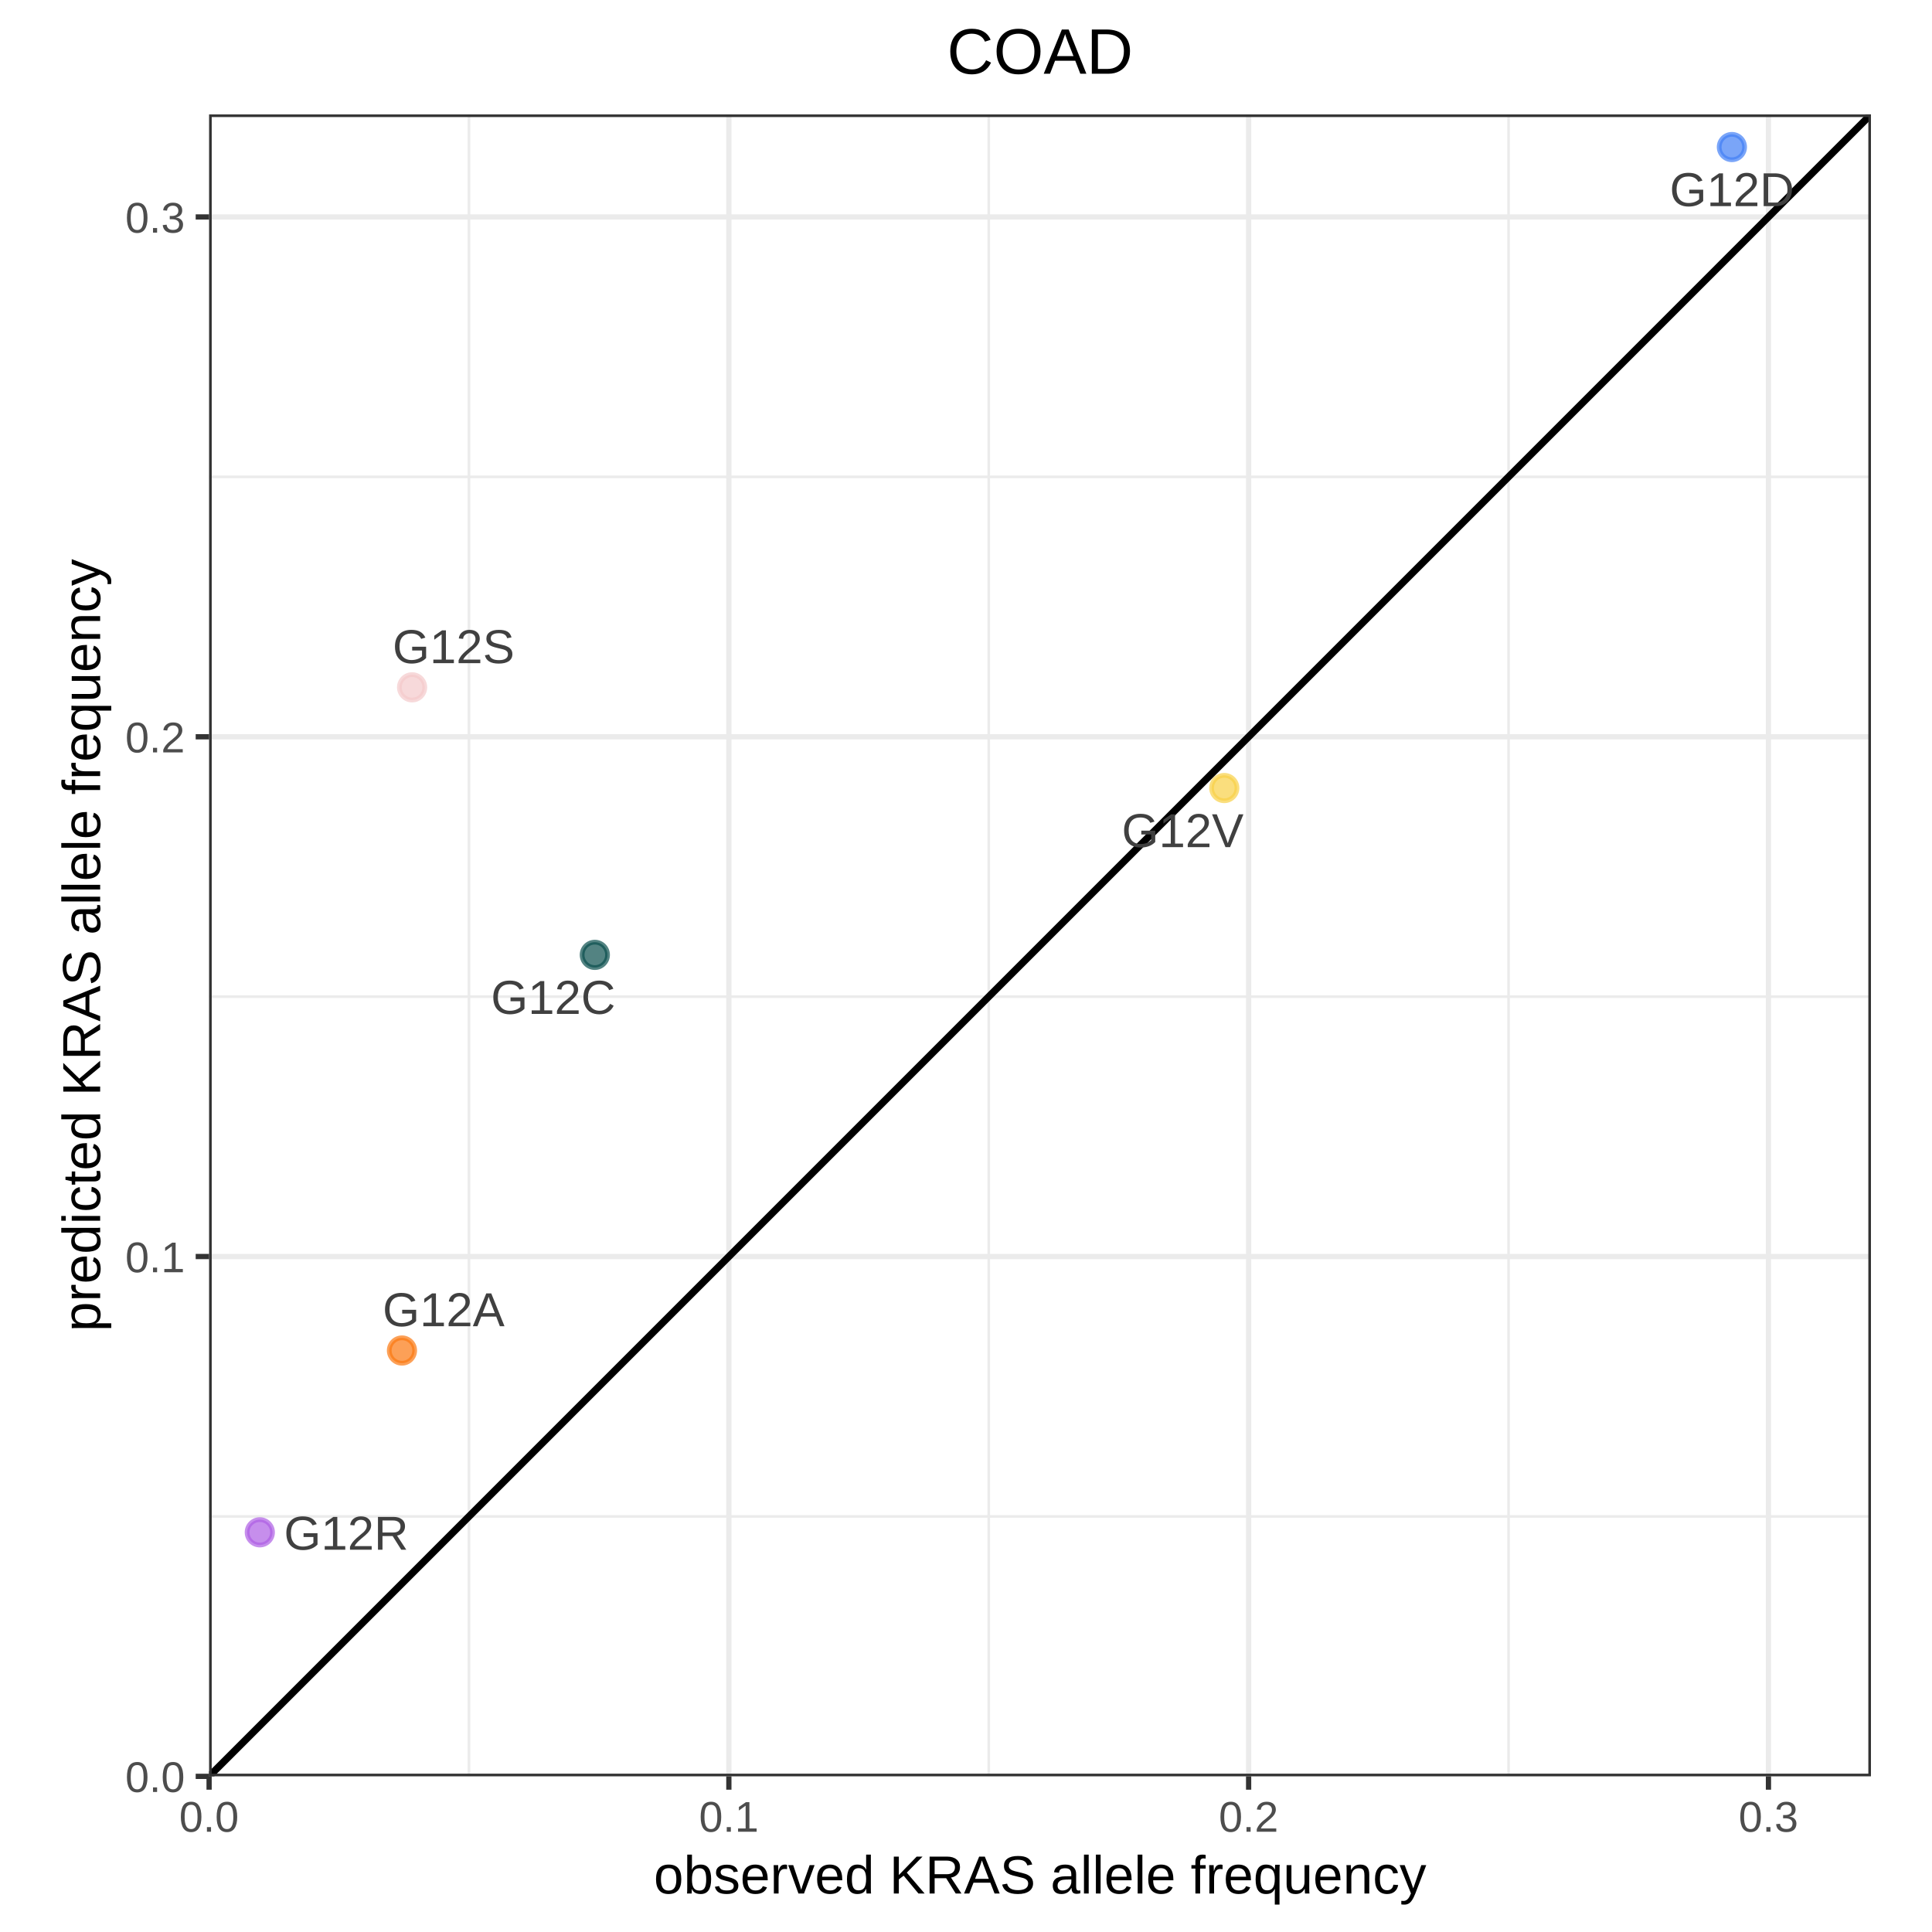
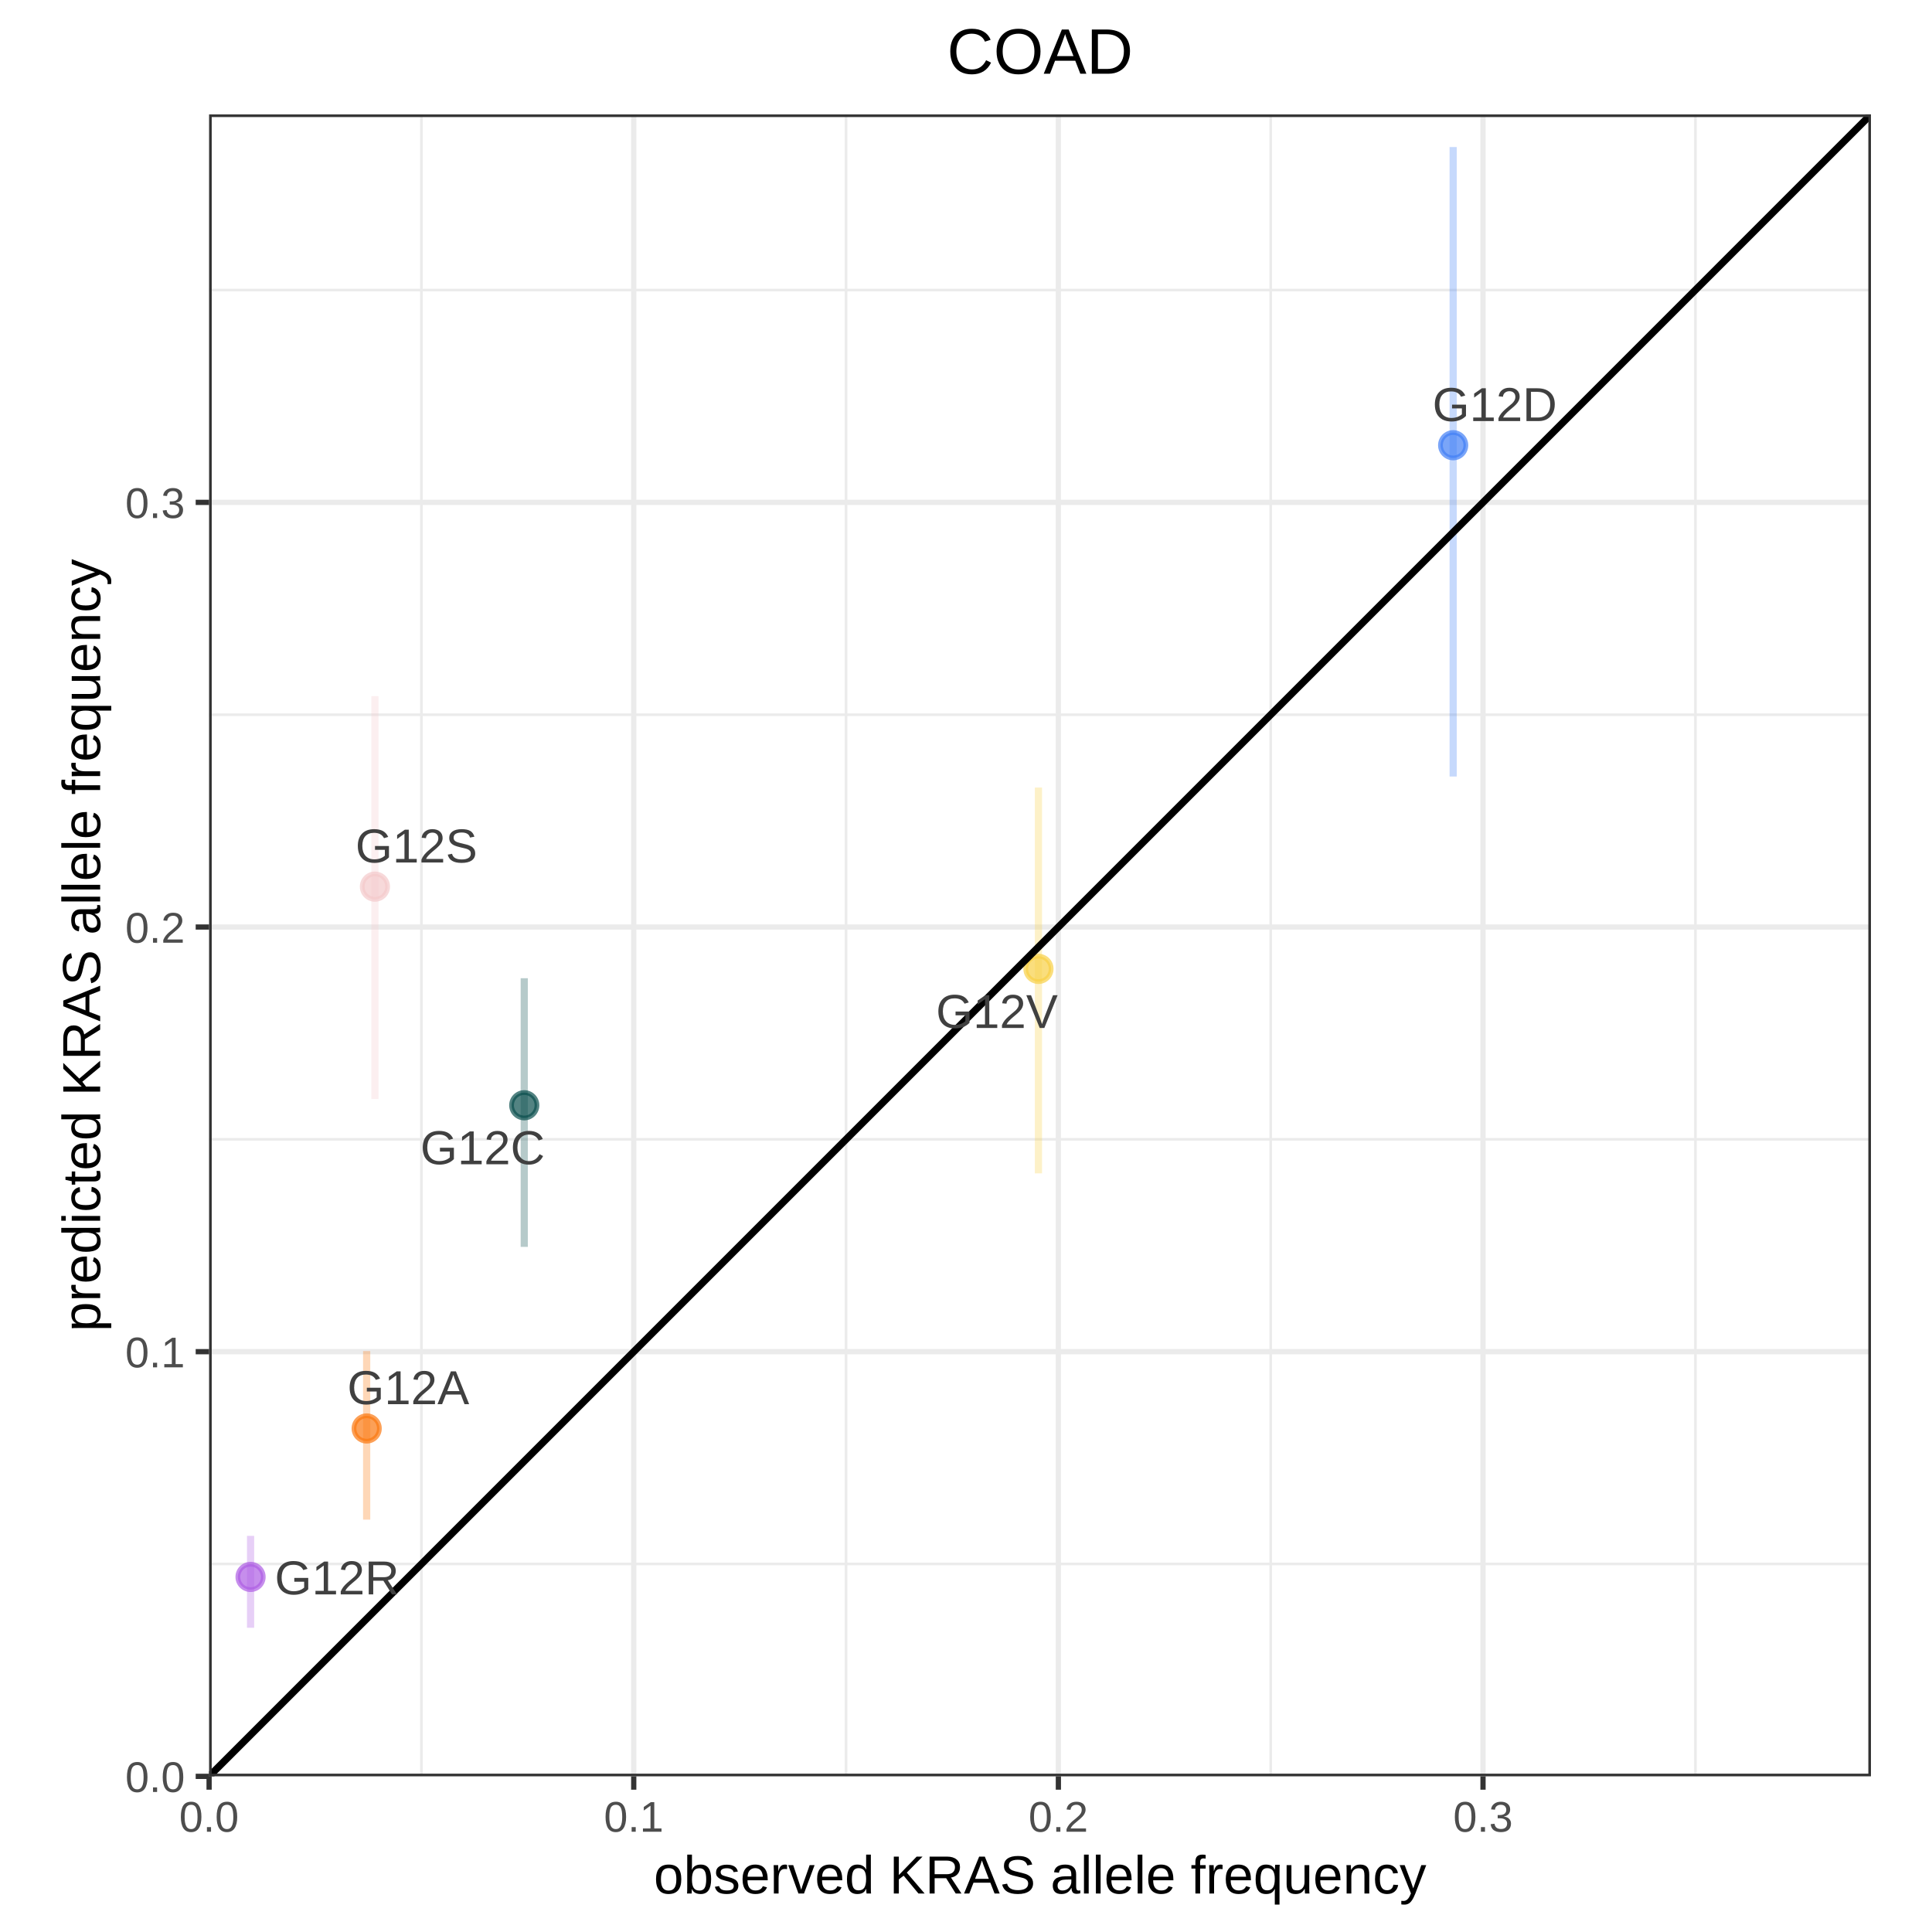
<svg xmlns="http://www.w3.org/2000/svg" viewBox="0 0 288.00 288.00">
  <defs>
    <style type="text/css">
    line, polyline, polygon, path, rect, circle {
      fill: none;
      stroke: #000000;
      stroke-linecap: round;
      stroke-linejoin: round;
      stroke-miterlimit: 10.00;
    }
  </style>
  </defs>
  <rect width="100%" height="100%" style="stroke: none; fill: #FFFFFF;" />
  <defs>
    <clipPath id="cpNS4xMnwyODIuODh8Mjg4LjAwfDAuMDA=">
      <rect x="5.12" y="0.00" width="277.76" height="288.00" />
    </clipPath>
  </defs>
  <rect x="5.12" y="0.00" width="277.76" height="288.00" style="stroke-width: 0.78; stroke: #FFFFFF; fill: #FFFFFF;" clip-path="url(#cpNS4xMnwyODIuODh8Mjg4LjAwfDAuMDA=)" />
  <defs>
    <clipPath id="cpMC4wMHwyODguMDB8Mjg4LjAwfDAuMDA=">
      <rect x="0.00" y="0.00" width="288.00" height="288.00" />
    </clipPath>
  </defs>
  <defs>
    <clipPath id="cpMzEuMTd8Mjc4LjkwfDI2NC44MHwxNy4wNg==">
      <rect x="31.17" y="17.06" width="247.73" height="247.73" />
    </clipPath>
  </defs>
  <rect x="31.17" y="17.06" width="247.73" height="247.73" style="stroke-width: 0.78; stroke: none; fill: #FFFFFF;" clip-path="url(#cpMzEuMTd8Mjc4LjkwfDI2NC44MHwxNy4wNg==)" />
-   <polyline points="31.17,226.05 278.90,226.05 " style="stroke-width: 0.39; stroke: #EBEBEB; stroke-linecap: butt;" clip-path="url(#cpMzEuMTd8Mjc4LjkwfDI2NC44MHwxNy4wNg==)" />
-   <polyline points="31.17,148.57 278.90,148.57 " style="stroke-width: 0.39; stroke: #EBEBEB; stroke-linecap: butt;" clip-path="url(#cpMzEuMTd8Mjc4LjkwfDI2NC44MHwxNy4wNg==)" />
-   <polyline points="31.17,71.08 278.90,71.08 " style="stroke-width: 0.39; stroke: #EBEBEB; stroke-linecap: butt;" clip-path="url(#cpMzEuMTd8Mjc4LjkwfDI2NC44MHwxNy4wNg==)" />
-   <polyline points="69.91,264.80 69.91,17.06 " style="stroke-width: 0.39; stroke: #EBEBEB; stroke-linecap: butt;" clip-path="url(#cpMzEuMTd8Mjc4LjkwfDI2NC44MHwxNy4wNg==)" />
-   <polyline points="147.39,264.80 147.39,17.06 " style="stroke-width: 0.39; stroke: #EBEBEB; stroke-linecap: butt;" clip-path="url(#cpMzEuMTd8Mjc4LjkwfDI2NC44MHwxNy4wNg==)" />
-   <polyline points="224.88,264.80 224.88,17.06 " style="stroke-width: 0.39; stroke: #EBEBEB; stroke-linecap: butt;" clip-path="url(#cpMzEuMTd8Mjc4LjkwfDI2NC44MHwxNy4wNg==)" />
+   <polyline points="31.17,233.14 278.90,233.14 " style="stroke-width: 0.39; stroke: #EBEBEB; stroke-linecap: butt;" clip-path="url(#cpMzEuMTd8Mjc4LjkwfDI2NC44MHwxNy4wNg==)" />
+   <polyline points="31.17,169.84 278.90,169.84 " style="stroke-width: 0.39; stroke: #EBEBEB; stroke-linecap: butt;" clip-path="url(#cpMzEuMTd8Mjc4LjkwfDI2NC44MHwxNy4wNg==)" />
+   <polyline points="31.17,106.54 278.90,106.54 " style="stroke-width: 0.39; stroke: #EBEBEB; stroke-linecap: butt;" clip-path="url(#cpMzEuMTd8Mjc4LjkwfDI2NC44MHwxNy4wNg==)" />
+   <polyline points="31.17,43.24 278.90,43.24 " style="stroke-width: 0.39; stroke: #EBEBEB; stroke-linecap: butt;" clip-path="url(#cpMzEuMTd8Mjc4LjkwfDI2NC44MHwxNy4wNg==)" />
+   <polyline points="62.82,264.80 62.82,17.06 " style="stroke-width: 0.39; stroke: #EBEBEB; stroke-linecap: butt;" clip-path="url(#cpMzEuMTd8Mjc4LjkwfDI2NC44MHwxNy4wNg==)" />
+   <polyline points="126.12,264.80 126.12,17.06 " style="stroke-width: 0.39; stroke: #EBEBEB; stroke-linecap: butt;" clip-path="url(#cpMzEuMTd8Mjc4LjkwfDI2NC44MHwxNy4wNg==)" />
+   <polyline points="189.42,264.80 189.42,17.06 " style="stroke-width: 0.39; stroke: #EBEBEB; stroke-linecap: butt;" clip-path="url(#cpMzEuMTd8Mjc4LjkwfDI2NC44MHwxNy4wNg==)" />
+   <polyline points="252.73,264.80 252.73,17.06 " style="stroke-width: 0.39; stroke: #EBEBEB; stroke-linecap: butt;" clip-path="url(#cpMzEuMTd8Mjc4LjkwfDI2NC44MHwxNy4wNg==)" />
  <polyline points="31.17,264.80 278.90,264.80 " style="stroke-width: 0.78; stroke: #EBEBEB; stroke-linecap: butt;" clip-path="url(#cpMzEuMTd8Mjc4LjkwfDI2NC44MHwxNy4wNg==)" />
-   <polyline points="31.17,187.31 278.90,187.31 " style="stroke-width: 0.78; stroke: #EBEBEB; stroke-linecap: butt;" clip-path="url(#cpMzEuMTd8Mjc4LjkwfDI2NC44MHwxNy4wNg==)" />
-   <polyline points="31.17,109.83 278.90,109.83 " style="stroke-width: 0.78; stroke: #EBEBEB; stroke-linecap: butt;" clip-path="url(#cpMzEuMTd8Mjc4LjkwfDI2NC44MHwxNy4wNg==)" />
-   <polyline points="31.17,32.34 278.90,32.34 " style="stroke-width: 0.78; stroke: #EBEBEB; stroke-linecap: butt;" clip-path="url(#cpMzEuMTd8Mjc4LjkwfDI2NC44MHwxNy4wNg==)" />
+   <polyline points="31.17,201.49 278.90,201.49 " style="stroke-width: 0.78; stroke: #EBEBEB; stroke-linecap: butt;" clip-path="url(#cpMzEuMTd8Mjc4LjkwfDI2NC44MHwxNy4wNg==)" />
+   <polyline points="31.17,138.19 278.90,138.19 " style="stroke-width: 0.78; stroke: #EBEBEB; stroke-linecap: butt;" clip-path="url(#cpMzEuMTd8Mjc4LjkwfDI2NC44MHwxNy4wNg==)" />
+   <polyline points="31.17,74.89 278.90,74.89 " style="stroke-width: 0.78; stroke: #EBEBEB; stroke-linecap: butt;" clip-path="url(#cpMzEuMTd8Mjc4LjkwfDI2NC44MHwxNy4wNg==)" />
  <polyline points="31.17,264.80 31.17,17.06 " style="stroke-width: 0.78; stroke: #EBEBEB; stroke-linecap: butt;" clip-path="url(#cpMzEuMTd8Mjc4LjkwfDI2NC44MHwxNy4wNg==)" />
-   <polyline points="108.65,264.80 108.65,17.06 " style="stroke-width: 0.78; stroke: #EBEBEB; stroke-linecap: butt;" clip-path="url(#cpMzEuMTd8Mjc4LjkwfDI2NC44MHwxNy4wNg==)" />
-   <polyline points="186.13,264.80 186.13,17.06 " style="stroke-width: 0.78; stroke: #EBEBEB; stroke-linecap: butt;" clip-path="url(#cpMzEuMTd8Mjc4LjkwfDI2NC44MHwxNy4wNg==)" />
-   <polyline points="263.62,264.80 263.62,17.06 " style="stroke-width: 0.78; stroke: #EBEBEB; stroke-linecap: butt;" clip-path="url(#cpMzEuMTd8Mjc4LjkwfDI2NC44MHwxNy4wNg==)" />
-   <circle cx="59.92" cy="201.32" r="1.42pt" style="stroke-width: 0.71; stroke: #FB7810; stroke-opacity: 0.70; fill: #FB7810; fill-opacity: 0.70;" clip-path="url(#cpMzEuMTd8Mjc4LjkwfDI2NC44MHwxNy4wNg==)" />
-   <circle cx="88.67" cy="142.34" r="1.42pt" style="stroke-width: 0.71; stroke: #0A4F4E; stroke-opacity: 0.70; fill: #0A4F4E; fill-opacity: 0.70;" clip-path="url(#cpMzEuMTd8Mjc4LjkwfDI2NC44MHwxNy4wNg==)" />
-   <circle cx="258.17" cy="21.92" r="1.42pt" style="stroke-width: 0.71; stroke: #427FF5; stroke-opacity: 0.70; fill: #427FF5; fill-opacity: 0.70;" clip-path="url(#cpMzEuMTd8Mjc4LjkwfDI2NC44MHwxNy4wNg==)" />
-   <circle cx="38.73" cy="228.42" r="1.42pt" style="stroke-width: 0.71; stroke: #AF5FE4; stroke-opacity: 0.70; fill: #AF5FE4; fill-opacity: 0.70;" clip-path="url(#cpMzEuMTd8Mjc4LjkwfDI2NC44MHwxNy4wNg==)" />
-   <circle cx="61.43" cy="102.46" r="1.42pt" style="stroke-width: 0.71; stroke: #F4CACB; stroke-opacity: 0.70; fill: #F4CACB; fill-opacity: 0.70;" clip-path="url(#cpMzEuMTd8Mjc4LjkwfDI2NC44MHwxNy4wNg==)" />
-   <circle cx="182.50" cy="117.47" r="1.42pt" style="stroke-width: 0.71; stroke: #F8D147; stroke-opacity: 0.70; fill: #F8D147; fill-opacity: 0.70;" clip-path="url(#cpMzEuMTd8Mjc4LjkwfDI2NC44MHwxNy4wNg==)" />
+   <polyline points="94.47,264.80 94.47,17.06 " style="stroke-width: 0.78; stroke: #EBEBEB; stroke-linecap: butt;" clip-path="url(#cpMzEuMTd8Mjc4LjkwfDI2NC44MHwxNy4wNg==)" />
+   <polyline points="157.77,264.80 157.77,17.06 " style="stroke-width: 0.78; stroke: #EBEBEB; stroke-linecap: butt;" clip-path="url(#cpMzEuMTd8Mjc4LjkwfDI2NC44MHwxNy4wNg==)" />
+   <polyline points="221.07,264.80 221.07,17.06 " style="stroke-width: 0.78; stroke: #EBEBEB; stroke-linecap: butt;" clip-path="url(#cpMzEuMTd8Mjc4LjkwfDI2NC44MHwxNy4wNg==)" />
+   <circle cx="54.66" cy="212.94" r="1.42pt" style="stroke-width: 0.71; stroke: #FB7810; stroke-opacity: 0.70; fill: #FB7810; fill-opacity: 0.70;" clip-path="url(#cpMzEuMTd8Mjc4LjkwfDI2NC44MHwxNy4wNg==)" />
+   <circle cx="78.15" cy="164.76" r="1.42pt" style="stroke-width: 0.71; stroke: #0A4F4E; stroke-opacity: 0.70; fill: #0A4F4E; fill-opacity: 0.70;" clip-path="url(#cpMzEuMTd8Mjc4LjkwfDI2NC44MHwxNy4wNg==)" />
+   <circle cx="216.62" cy="66.37" r="1.42pt" style="stroke-width: 0.71; stroke: #427FF5; stroke-opacity: 0.70; fill: #427FF5; fill-opacity: 0.70;" clip-path="url(#cpMzEuMTd8Mjc4LjkwfDI2NC44MHwxNy4wNg==)" />
+   <circle cx="37.35" cy="235.07" r="1.42pt" style="stroke-width: 0.71; stroke: #AF5FE4; stroke-opacity: 0.70; fill: #AF5FE4; fill-opacity: 0.70;" clip-path="url(#cpMzEuMTd8Mjc4LjkwfDI2NC44MHwxNy4wNg==)" />
+   <circle cx="55.89" cy="132.17" r="1.42pt" style="stroke-width: 0.71; stroke: #F4CACB; stroke-opacity: 0.70; fill: #F4CACB; fill-opacity: 0.70;" clip-path="url(#cpMzEuMTd8Mjc4LjkwfDI2NC44MHwxNy4wNg==)" />
+   <circle cx="154.80" cy="144.43" r="1.42pt" style="stroke-width: 0.71; stroke: #F8D147; stroke-opacity: 0.70; fill: #F8D147; fill-opacity: 0.70;" clip-path="url(#cpMzEuMTd8Mjc4LjkwfDI2NC44MHwxNy4wNg==)" />
+   <line x1="54.66" y1="226.53" x2="54.66" y2="201.40" style="stroke-width: 1.07; stroke: #FB7810; stroke-opacity: 0.30; stroke-linecap: butt;" clip-path="url(#cpMzEuMTd8Mjc4LjkwfDI2NC44MHwxNy4wNg==)" />
+   <line x1="78.15" y1="185.87" x2="78.15" y2="145.82" style="stroke-width: 1.07; stroke: #0A4F4E; stroke-opacity: 0.30; stroke-linecap: butt;" clip-path="url(#cpMzEuMTd8Mjc4LjkwfDI2NC44MHwxNy4wNg==)" />
+   <line x1="216.62" y1="115.75" x2="216.62" y2="21.92" style="stroke-width: 1.07; stroke: #427FF5; stroke-opacity: 0.30; stroke-linecap: butt;" clip-path="url(#cpMzEuMTd8Mjc4LjkwfDI2NC44MHwxNy4wNg==)" />
+   <line x1="37.35" y1="242.65" x2="37.35" y2="228.95" style="stroke-width: 1.07; stroke: #AF5FE4; stroke-opacity: 0.30; stroke-linecap: butt;" clip-path="url(#cpMzEuMTd8Mjc4LjkwfDI2NC44MHwxNy4wNg==)" />
+   <line x1="55.89" y1="163.83" x2="55.89" y2="103.77" style="stroke-width: 1.07; stroke: #F4CACB; stroke-opacity: 0.30; stroke-linecap: butt;" clip-path="url(#cpMzEuMTd8Mjc4LjkwfDI2NC44MHwxNy4wNg==)" />
+   <line x1="154.80" y1="174.91" x2="154.80" y2="117.40" style="stroke-width: 1.07; stroke: #F8D147; stroke-opacity: 0.30; stroke-linecap: butt;" clip-path="url(#cpMzEuMTd8Mjc4LjkwfDI2NC44MHwxNy4wNg==)" />
  <line x1="31.17" y1="264.80" x2="278.90" y2="17.06" style="stroke-width: 1.07; stroke-linecap: butt;" clip-path="url(#cpMzEuMTd8Mjc4LjkwfDI2NC44MHwxNy4wNg==)" />
  <g clip-path="url(#cpMzEuMTd8Mjc4LjkwfDI2NC44MHwxNy4wNg==)">
-     <text x="57.03" y="197.70" style="font-size: 7.11px; fill: #404040; font-family: Arial;" textLength="18.18px" lengthAdjust="spacingAndGlyphs">G12A</text>
+     <text x="51.76" y="209.32" style="font-size: 7.11px; fill: #404040; font-family: Arial;" textLength="18.18px" lengthAdjust="spacingAndGlyphs">G12A</text>
  </g>
  <g clip-path="url(#cpMzEuMTd8Mjc4LjkwfDI2NC44MHwxNy4wNg==)">
-     <text x="73.18" y="151.14" style="font-size: 7.11px; fill: #404040; font-family: Arial;" textLength="18.57px" lengthAdjust="spacingAndGlyphs">G12C</text>
+     <text x="62.66" y="173.55" style="font-size: 7.11px; fill: #404040; font-family: Arial;" textLength="18.57px" lengthAdjust="spacingAndGlyphs">G12C</text>
  </g>
  <g clip-path="url(#cpMzEuMTd8Mjc4LjkwfDI2NC44MHwxNy4wNg==)">
-     <text x="248.89" y="30.73" style="font-size: 7.11px; fill: #404040; font-family: Arial;" textLength="18.57px" lengthAdjust="spacingAndGlyphs">G12D</text>
+     <text x="213.53" y="62.77" style="font-size: 7.11px; fill: #404040; font-family: Arial;" textLength="18.57px" lengthAdjust="spacingAndGlyphs">G12D</text>
  </g>
  <g clip-path="url(#cpMzEuMTd8Mjc4LjkwfDI2NC44MHwxNy4wNg==)">
-     <text x="42.33" y="231.01" style="font-size: 7.11px; fill: #404040; font-family: Arial;" textLength="18.57px" lengthAdjust="spacingAndGlyphs">G12R</text>
+     <text x="40.95" y="237.67" style="font-size: 7.11px; fill: #404040; font-family: Arial;" textLength="18.57px" lengthAdjust="spacingAndGlyphs">G12R</text>
  </g>
  <g clip-path="url(#cpMzEuMTd8Mjc4LjkwfDI2NC44MHwxNy4wNg==)">
-     <text x="58.52" y="98.86" style="font-size: 7.11px; fill: #404040; font-family: Arial;" textLength="18.18px" lengthAdjust="spacingAndGlyphs">G12S</text>
+     <text x="52.98" y="128.57" style="font-size: 7.11px; fill: #404040; font-family: Arial;" textLength="18.18px" lengthAdjust="spacingAndGlyphs">G12S</text>
  </g>
  <g clip-path="url(#cpMzEuMTd8Mjc4LjkwfDI2NC44MHwxNy4wNg==)">
-     <text x="167.21" y="126.28" style="font-size: 7.11px; fill: #404040; font-family: Arial;" textLength="18.18px" lengthAdjust="spacingAndGlyphs">G12V</text>
+     <text x="139.52" y="153.24" style="font-size: 7.11px; fill: #404040; font-family: Arial;" textLength="18.18px" lengthAdjust="spacingAndGlyphs">G12V</text>
  </g>
  <rect x="31.17" y="17.06" width="247.73" height="247.73" style="stroke-width: 0.78; stroke: #333333;" clip-path="url(#cpMzEuMTd8Mjc4LjkwfDI2NC44MHwxNy4wNg==)" />
  <defs>
    <clipPath id="cpMC4wMHwyODguMDB8Mjg4LjAwfDAuMDA=">
      <rect x="0.00" y="0.00" width="288.00" height="288.00" />
    </clipPath>
  </defs>
  <g clip-path="url(#cpMC4wMHwyODguMDB8Mjg4LjAwfDAuMDA=)">
    <text x="18.67" y="267.13" style="font-size: 6.40px; fill: #4D4D4D; font-family: Arial;" textLength="8.90px" lengthAdjust="spacingAndGlyphs">0.0</text>
  </g>
  <g clip-path="url(#cpMC4wMHwyODguMDB8Mjg4LjAwfDAuMDA=)">
-     <text x="18.67" y="189.65" style="font-size: 6.40px; fill: #4D4D4D; font-family: Arial;" textLength="8.90px" lengthAdjust="spacingAndGlyphs">0.1</text>
+     <text x="18.67" y="203.83" style="font-size: 6.40px; fill: #4D4D4D; font-family: Arial;" textLength="8.90px" lengthAdjust="spacingAndGlyphs">0.1</text>
  </g>
  <g clip-path="url(#cpMC4wMHwyODguMDB8Mjg4LjAwfDAuMDA=)">
-     <text x="18.67" y="112.16" style="font-size: 6.40px; fill: #4D4D4D; font-family: Arial;" textLength="8.90px" lengthAdjust="spacingAndGlyphs">0.2</text>
+     <text x="18.67" y="140.53" style="font-size: 6.40px; fill: #4D4D4D; font-family: Arial;" textLength="8.90px" lengthAdjust="spacingAndGlyphs">0.2</text>
  </g>
  <g clip-path="url(#cpMC4wMHwyODguMDB8Mjg4LjAwfDAuMDA=)">
-     <text x="18.67" y="34.68" style="font-size: 6.40px; fill: #4D4D4D; font-family: Arial;" textLength="8.90px" lengthAdjust="spacingAndGlyphs">0.3</text>
+     <text x="18.67" y="77.22" style="font-size: 6.40px; fill: #4D4D4D; font-family: Arial;" textLength="8.90px" lengthAdjust="spacingAndGlyphs">0.3</text>
  </g>
  <polyline points="29.17,264.80 31.17,264.80 " style="stroke-width: 0.78; stroke: #333333; stroke-linecap: butt;" clip-path="url(#cpMC4wMHwyODguMDB8Mjg4LjAwfDAuMDA=)" />
-   <polyline points="29.17,187.31 31.17,187.31 " style="stroke-width: 0.78; stroke: #333333; stroke-linecap: butt;" clip-path="url(#cpMC4wMHwyODguMDB8Mjg4LjAwfDAuMDA=)" />
-   <polyline points="29.17,109.83 31.17,109.83 " style="stroke-width: 0.78; stroke: #333333; stroke-linecap: butt;" clip-path="url(#cpMC4wMHwyODguMDB8Mjg4LjAwfDAuMDA=)" />
-   <polyline points="29.17,32.34 31.17,32.34 " style="stroke-width: 0.78; stroke: #333333; stroke-linecap: butt;" clip-path="url(#cpMC4wMHwyODguMDB8Mjg4LjAwfDAuMDA=)" />
+   <polyline points="29.17,201.49 31.17,201.49 " style="stroke-width: 0.78; stroke: #333333; stroke-linecap: butt;" clip-path="url(#cpMC4wMHwyODguMDB8Mjg4LjAwfDAuMDA=)" />
+   <polyline points="29.17,138.19 31.17,138.19 " style="stroke-width: 0.78; stroke: #333333; stroke-linecap: butt;" clip-path="url(#cpMC4wMHwyODguMDB8Mjg4LjAwfDAuMDA=)" />
+   <polyline points="29.17,74.89 31.17,74.89 " style="stroke-width: 0.78; stroke: #333333; stroke-linecap: butt;" clip-path="url(#cpMC4wMHwyODguMDB8Mjg4LjAwfDAuMDA=)" />
  <polyline points="31.17,266.79 31.17,264.80 " style="stroke-width: 0.78; stroke: #333333; stroke-linecap: butt;" clip-path="url(#cpMC4wMHwyODguMDB8Mjg4LjAwfDAuMDA=)" />
-   <polyline points="108.65,266.79 108.65,264.80 " style="stroke-width: 0.78; stroke: #333333; stroke-linecap: butt;" clip-path="url(#cpMC4wMHwyODguMDB8Mjg4LjAwfDAuMDA=)" />
-   <polyline points="186.13,266.79 186.13,264.80 " style="stroke-width: 0.78; stroke: #333333; stroke-linecap: butt;" clip-path="url(#cpMC4wMHwyODguMDB8Mjg4LjAwfDAuMDA=)" />
-   <polyline points="263.62,266.79 263.62,264.80 " style="stroke-width: 0.78; stroke: #333333; stroke-linecap: butt;" clip-path="url(#cpMC4wMHwyODguMDB8Mjg4LjAwfDAuMDA=)" />
+   <polyline points="94.47,266.79 94.47,264.80 " style="stroke-width: 0.78; stroke: #333333; stroke-linecap: butt;" clip-path="url(#cpMC4wMHwyODguMDB8Mjg4LjAwfDAuMDA=)" />
+   <polyline points="157.77,266.79 157.77,264.80 " style="stroke-width: 0.78; stroke: #333333; stroke-linecap: butt;" clip-path="url(#cpMC4wMHwyODguMDB8Mjg4LjAwfDAuMDA=)" />
+   <polyline points="221.07,266.79 221.07,264.80 " style="stroke-width: 0.78; stroke: #333333; stroke-linecap: butt;" clip-path="url(#cpMC4wMHwyODguMDB8Mjg4LjAwfDAuMDA=)" />
  <g clip-path="url(#cpMC4wMHwyODguMDB8Mjg4LjAwfDAuMDA=)">
    <text x="26.71" y="273.05" style="font-size: 6.40px; fill: #4D4D4D; font-family: Arial;" textLength="8.90px" lengthAdjust="spacingAndGlyphs">0.0</text>
  </g>
  <g clip-path="url(#cpMC4wMHwyODguMDB8Mjg4LjAwfDAuMDA=)">
-     <text x="104.20" y="273.05" style="font-size: 6.40px; fill: #4D4D4D; font-family: Arial;" textLength="8.90px" lengthAdjust="spacingAndGlyphs">0.1</text>
+     <text x="90.02" y="273.05" style="font-size: 6.40px; fill: #4D4D4D; font-family: Arial;" textLength="8.90px" lengthAdjust="spacingAndGlyphs">0.1</text>
  </g>
  <g clip-path="url(#cpMC4wMHwyODguMDB8Mjg4LjAwfDAuMDA=)">
-     <text x="181.68" y="273.05" style="font-size: 6.40px; fill: #4D4D4D; font-family: Arial;" textLength="8.90px" lengthAdjust="spacingAndGlyphs">0.2</text>
+     <text x="153.32" y="273.05" style="font-size: 6.40px; fill: #4D4D4D; font-family: Arial;" textLength="8.90px" lengthAdjust="spacingAndGlyphs">0.2</text>
  </g>
  <g clip-path="url(#cpMC4wMHwyODguMDB8Mjg4LjAwfDAuMDA=)">
-     <text x="259.17" y="273.05" style="font-size: 6.40px; fill: #4D4D4D; font-family: Arial;" textLength="8.90px" lengthAdjust="spacingAndGlyphs">0.3</text>
+     <text x="216.62" y="273.05" style="font-size: 6.40px; fill: #4D4D4D; font-family: Arial;" textLength="8.90px" lengthAdjust="spacingAndGlyphs">0.3</text>
  </g>
  <g clip-path="url(#cpMC4wMHwyODguMDB8Mjg4LjAwfDAuMDA=)">
    <text x="97.45" y="282.26" style="font-size: 8.00px; font-family: Arial;" textLength="115.16px" lengthAdjust="spacingAndGlyphs">observed KRAS allele frequency</text>
  </g>
  <g clip-path="url(#cpMC4wMHwyODguMDB8Mjg4LjAwfDAuMDA=)">
    <text transform="translate(14.93,198.51) rotate(-90)" style="font-size: 8.00px; font-family: Arial;" textLength="115.16px" lengthAdjust="spacingAndGlyphs">predicted KRAS allele frequency</text>
  </g>
  <g clip-path="url(#cpMC4wMHwyODguMDB8Mjg4LjAwfDAuMDA=)">
    <text x="141.17" y="10.99" style="font-size: 9.60px; font-family: Arial;" textLength="27.72px" lengthAdjust="spacingAndGlyphs">COAD</text>
  </g>
</svg>
